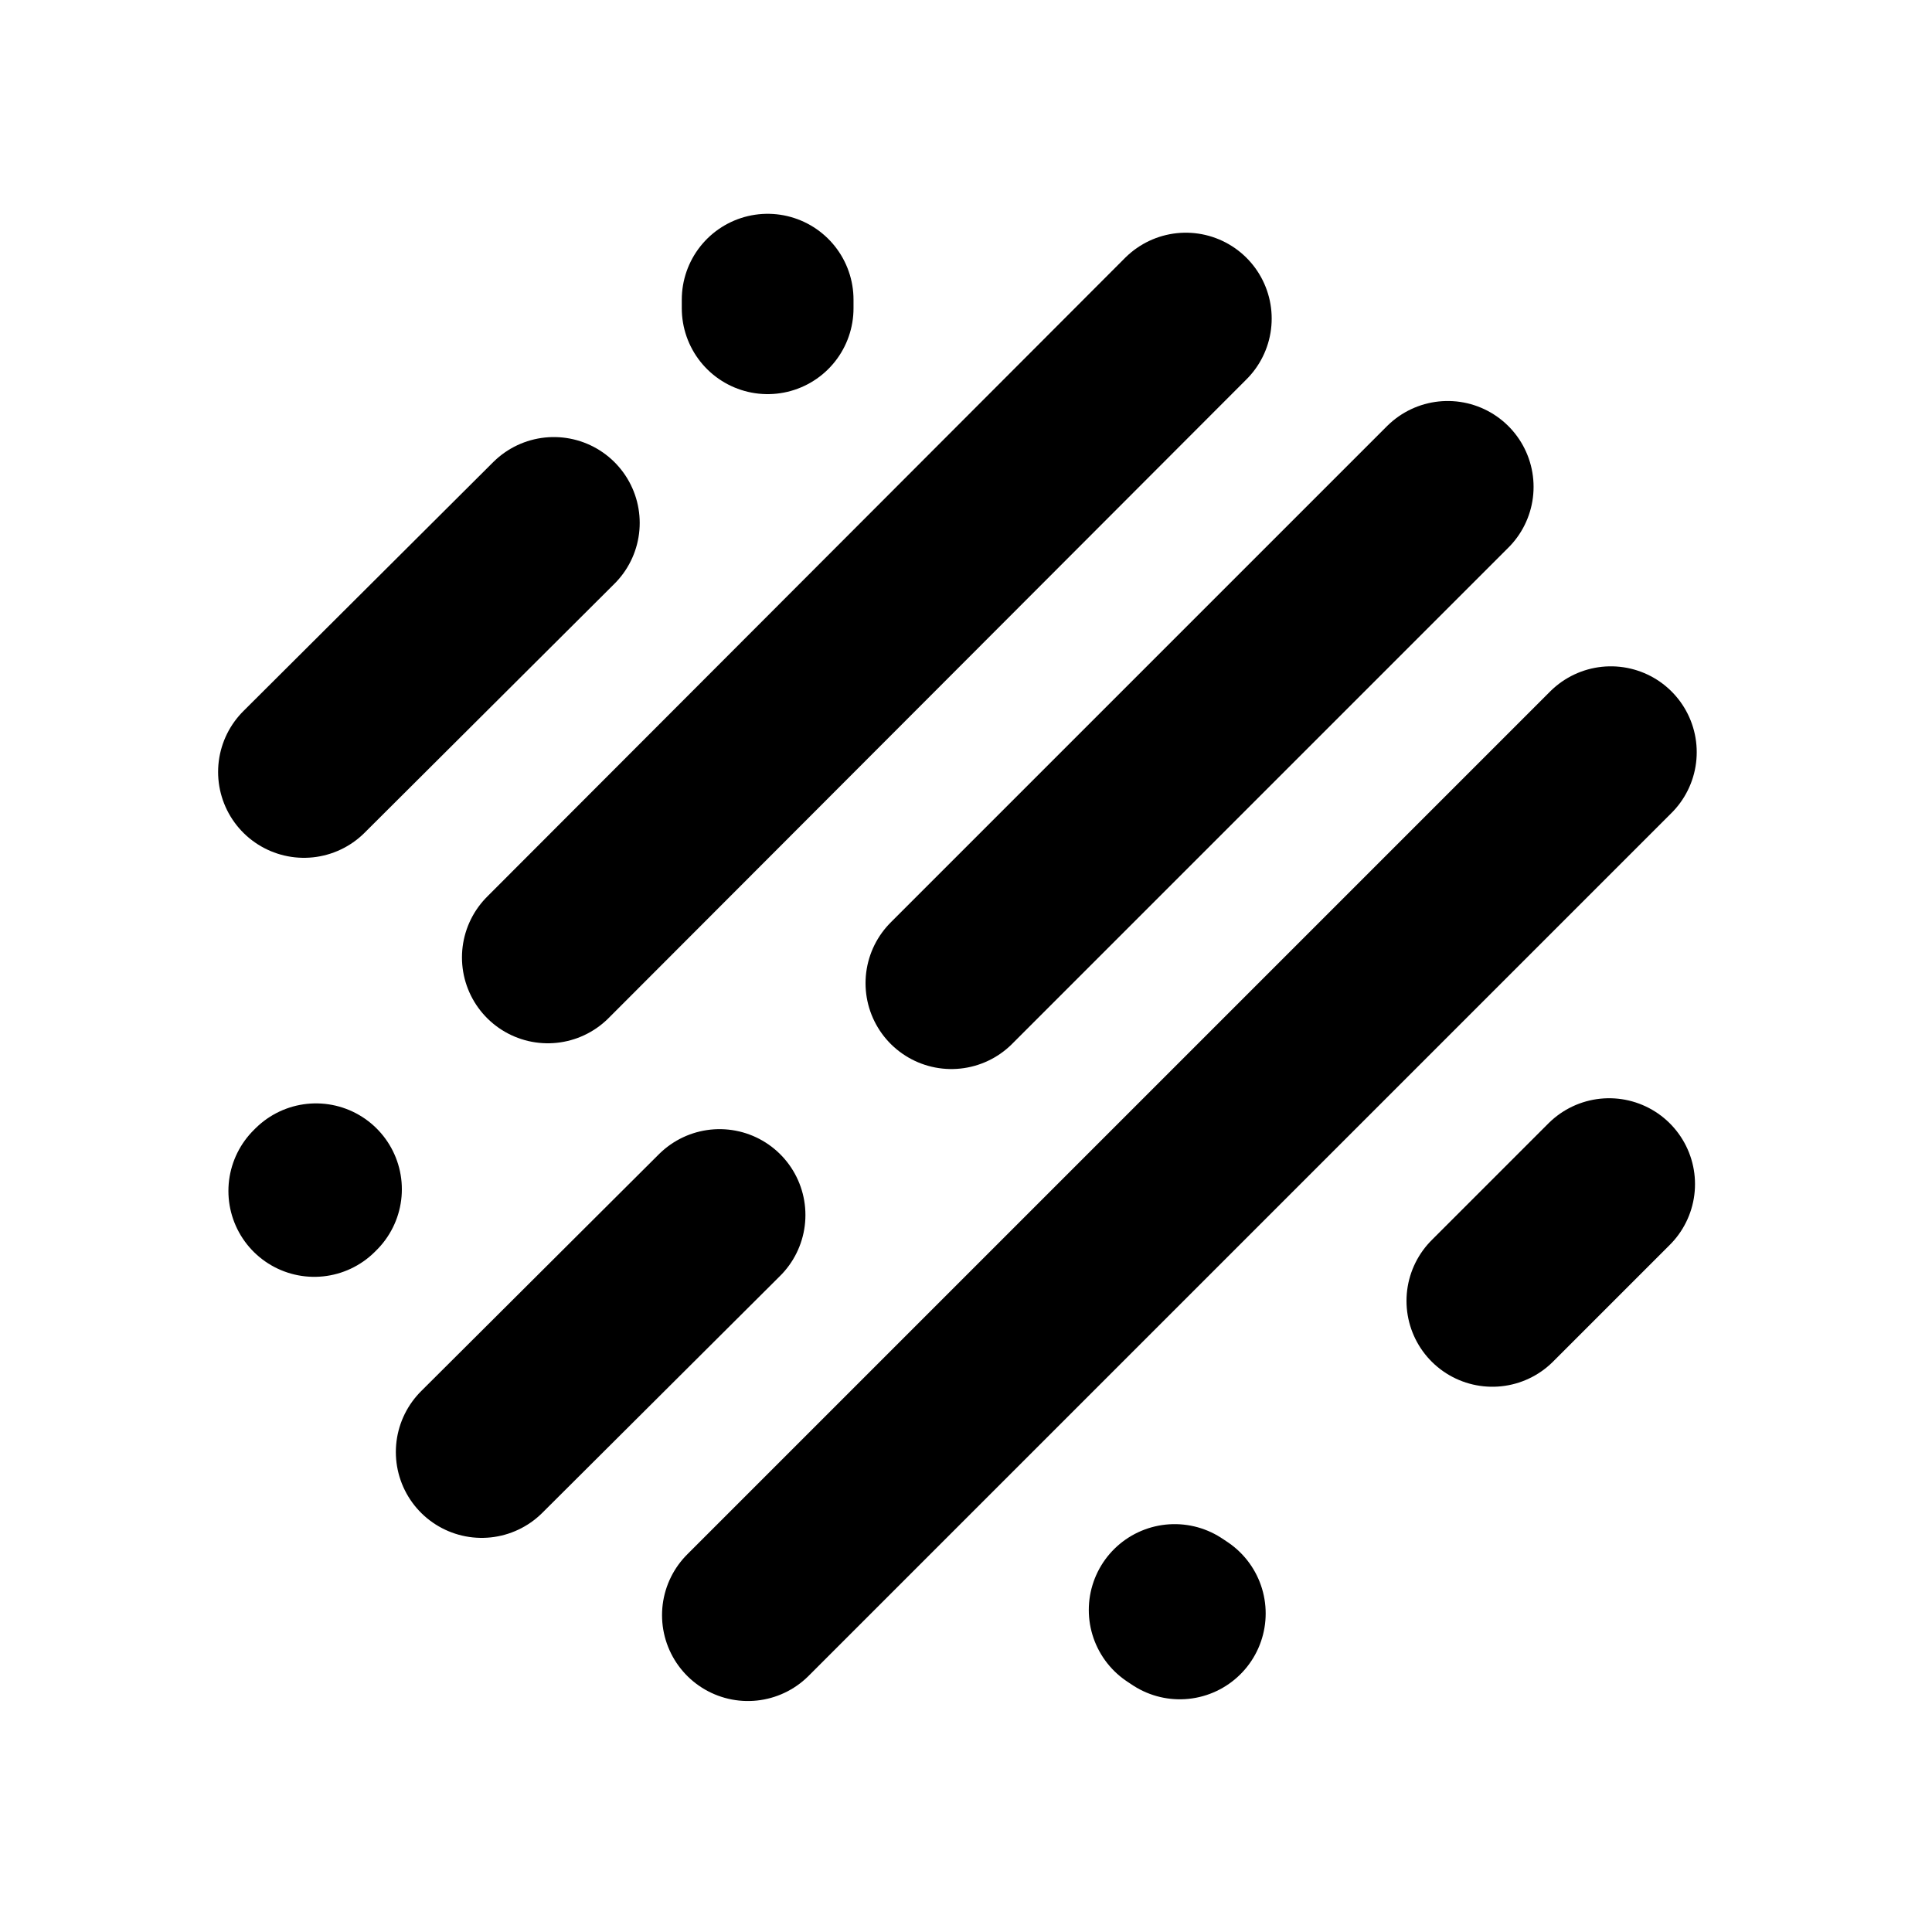
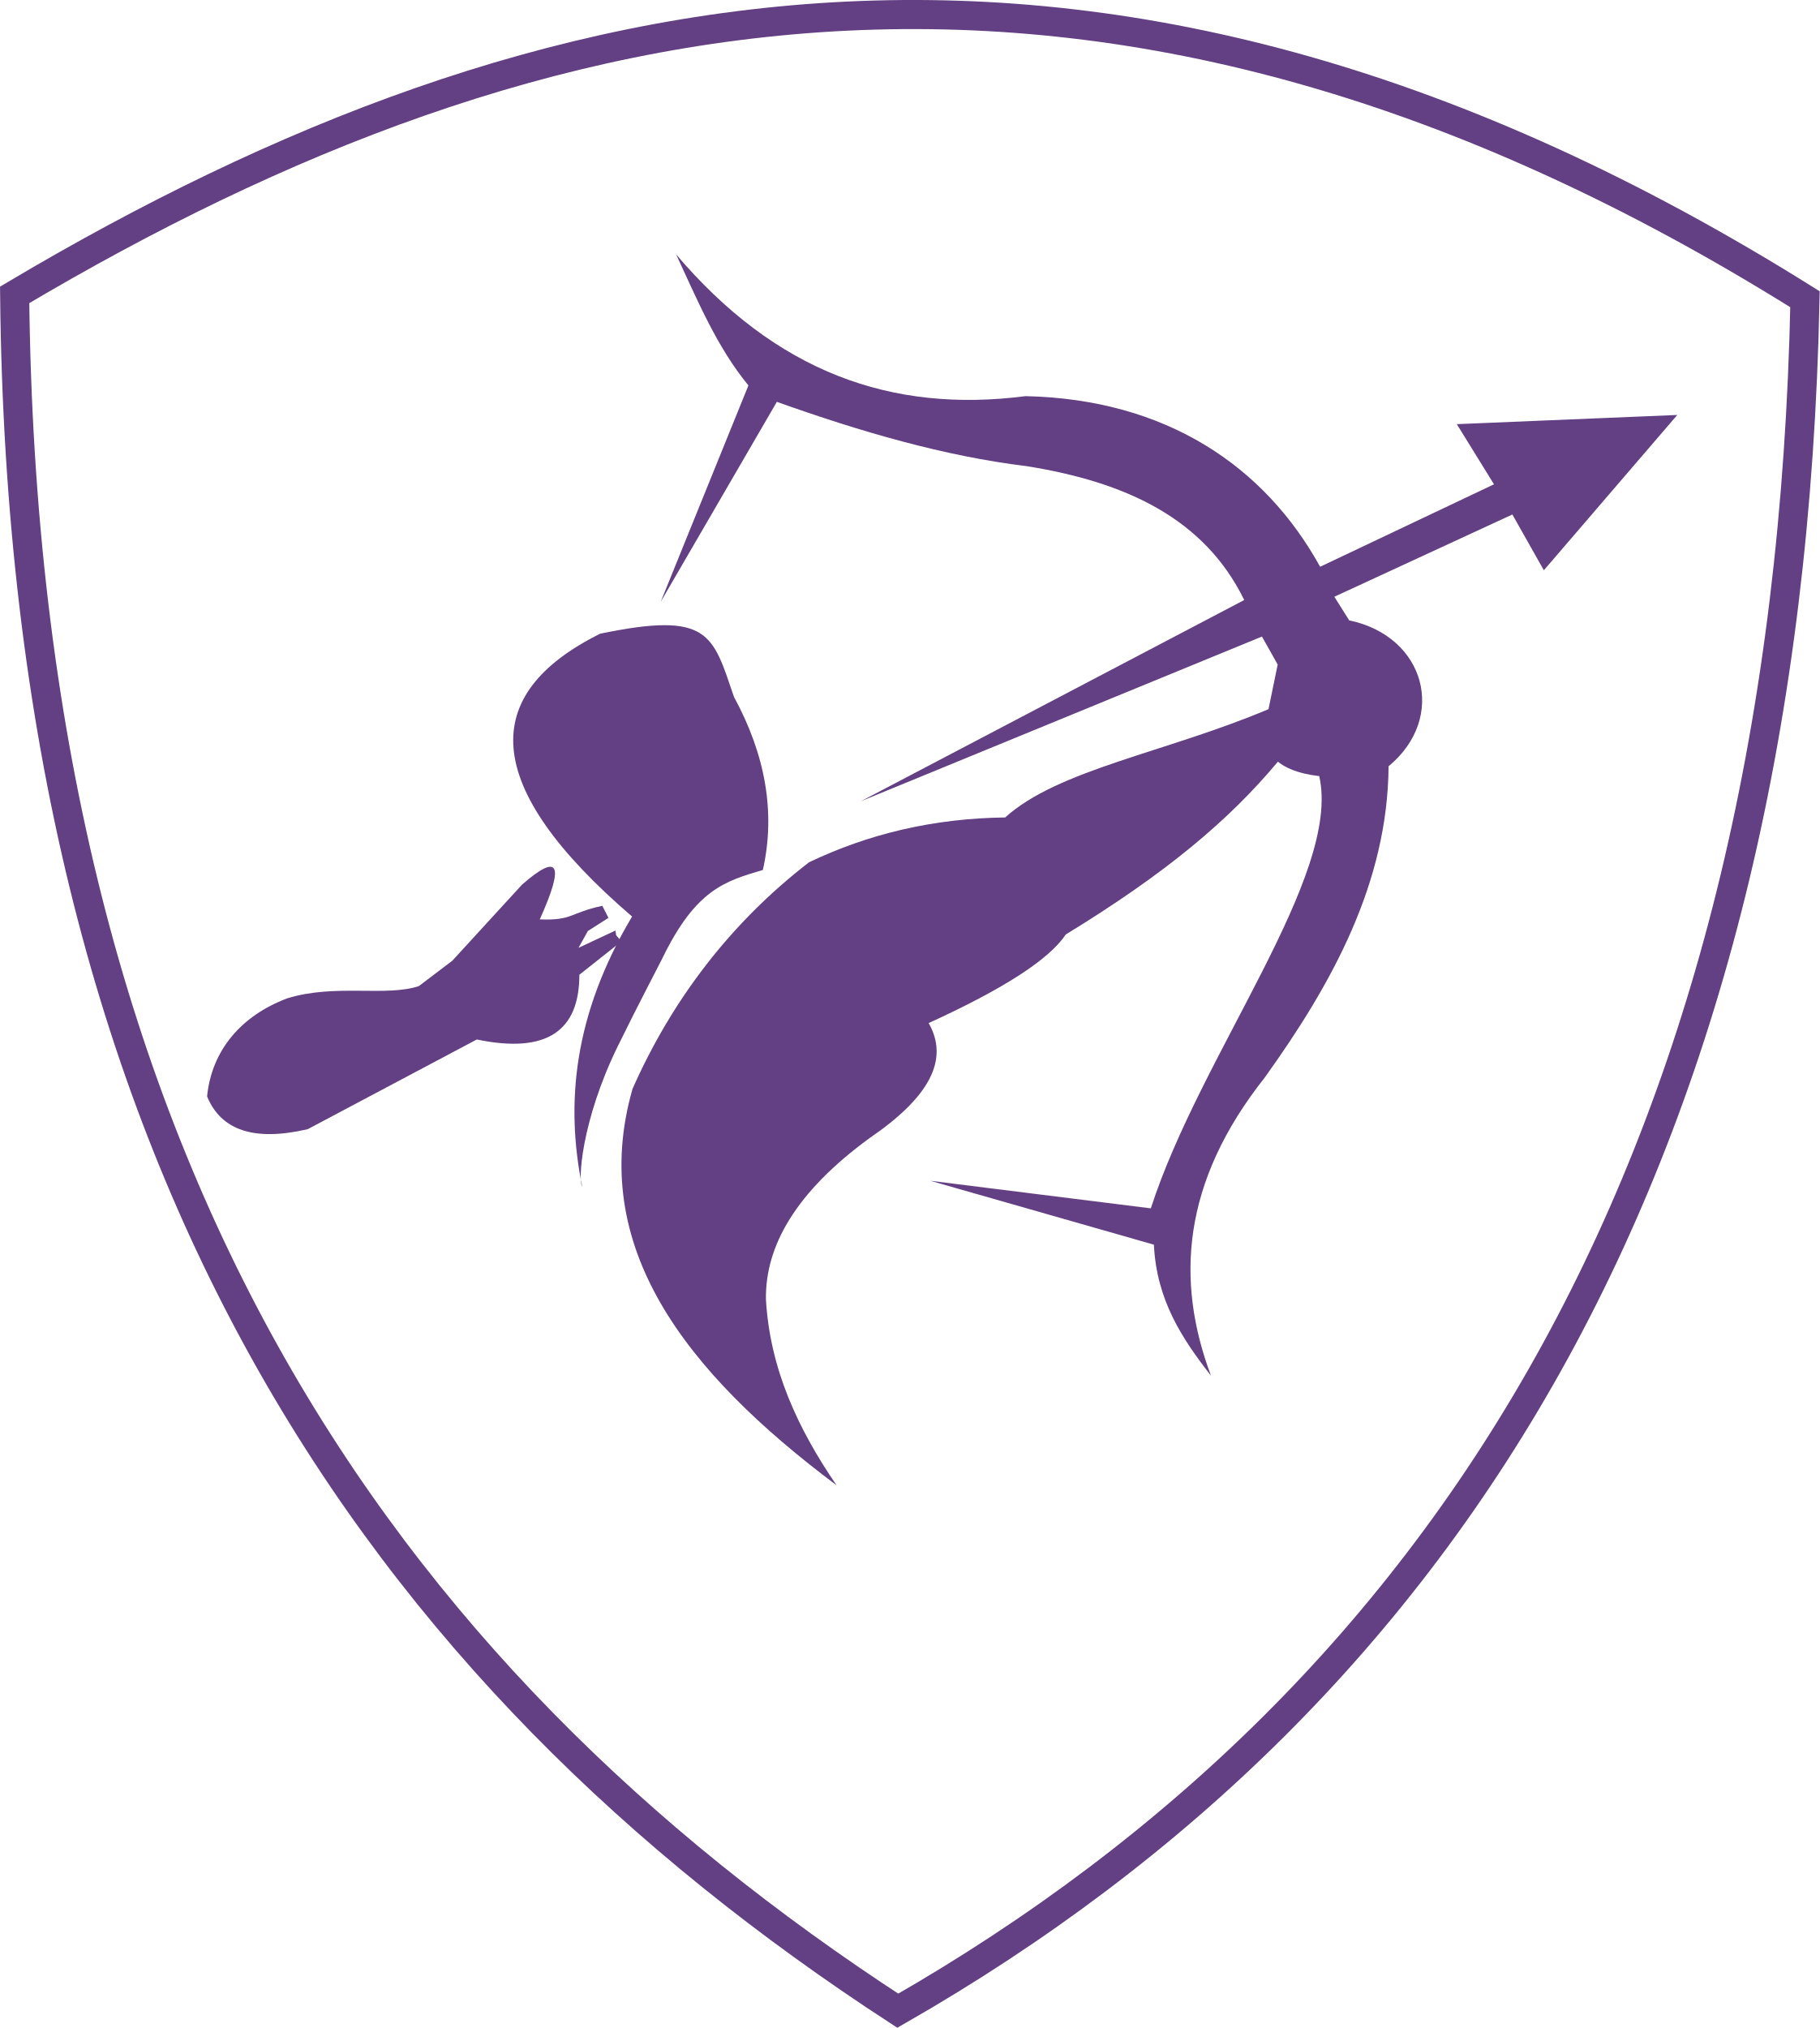
- <svg xmlns="http://www.w3.org/2000/svg" version="1.1" id="Layer_1" x="0px" y="0px" viewBox="0 0 225 225" style="enable-background:new 0 0 225 225;" xml:space="preserve">
-   <style type="text/css">
- 	.st0{fill:none;stroke:#000000;stroke-width:20;stroke-linecap:round;stroke-miterlimit:3;}
- </style>
-   <g transform="matrix( 1, 0, 0, 1, 0,0) ">
-     <g>
-       <path id="Layer0_0_1_STROKES" class="st0" d="M173.8,151.5l13.6-13.6 M35.4,89.9l29.1-29 M89.4,34.9v1 M137.4,187.9l-0.6-0.4     M36.6,138.7l0.2-0.2 M56.1,169.1l27.7-27.6 M63.8,111.5l74.3-74.4 M87.1,188.1L187.6,87.6 M110.8,114.5l57.8-57.8" />
+ <svg xmlns="http://www.w3.org/2000/svg" xml:space="preserve" width="33.033mm" height="36.804mm" style="shape-rendering:geometricPrecision; text-rendering:geometricPrecision; image-rendering:optimizeQuality; fill-rule:evenodd; clip-rule:evenodd" viewBox="0 0 8.321 9.271">
+   <defs>
+     <style type="text/css">
+    
+     @font-face { font-family:"Constantia";src:url("#FontID0") format(svg)}
+     .str2 {stroke:#633F83;stroke-width:0.019}
+     .str0 {stroke:#633F83;stroke-width:0.133}
+     .str1 {stroke-width:28.502}
+     .fil0 {fill:#0000}
+     .fil1 {fill:#633F83}
+     .fnt0 {font-weight:normal;font-size:0.673;font-family:'Constantia'}
+    
+   </style>
+   </defs>
+   <g id="Layer_x0020_1">
+     <path class="fil0 str0" d="M0.067 1.348c2.417,-1.435 5.009,-1.97 8.186,0.02 -0.079,3.856 -1.579,6.352 -4.148,7.824 -2.371,-1.543 -3.998,-3.864 -4.038,-7.844z" />
+     <g id="_36715248">
+       <path id="_36714744" class="fil1" d="M3.088 1.159c0.459,0.542 0.987,0.731 1.601,0.652 0.644,0.014 1.094,0.321 1.347,0.78l0.795 -0.377 -0.17 -0.275 1.008 -0.042 -0.61 0.71 -0.144 -0.255 -0.814 0.376 0.068 0.108c0.349,0.073 0.449,0.444 0.18,0.667 -0.004,0.531 -0.256,0.991 -0.567,1.424 -0.378,0.478 -0.408,0.928 -0.245,1.362 -0.131,-0.168 -0.249,-0.345 -0.261,-0.599l-1.022 -0.292 1.008 0.126c0.227,-0.705 0.873,-1.521 0.77,-1.976 -0.103,-0.012 -0.159,-0.041 -0.189,-0.066 -0.224,0.268 -0.509,0.508 -0.97,0.79 -0.076,0.114 -0.283,0.248 -0.627,0.405 0.096,0.168 0.002,0.34 -0.269,0.525 -0.34,0.248 -0.478,0.495 -0.475,0.737 0.018,0.319 0.147,0.594 0.323,0.851 -0.692,-0.518 -1.139,-1.092 -0.933,-1.812 0.18,-0.407 0.449,-0.76 0.807,-1.036 0.27,-0.129 0.567,-0.201 0.897,-0.205 0.242,-0.219 0.732,-0.296 1.204,-0.495l0.042 -0.204 -0.072 -0.128 -1.834 0.753 1.753 -0.92c-0.182,-0.372 -0.538,-0.539 -0.995,-0.612 -0.377,-0.046 -0.758,-0.157 -1.142,-0.294l-0.531 0.914 0.401 -0.989c-0.145,-0.176 -0.234,-0.392 -0.332,-0.602z" />
+       <path id="_36715272" class="fil1" d="M2.663 5.425c-0.022,-0.019 -0.006,-0.3 0.162,-0.643 0.093,-0.19 0.197,-0.387 0.202,-0.398 0.154,-0.319 0.289,-0.356 0.461,-0.407 0.059,-0.262 0.012,-0.526 -0.132,-0.791 -0.098,-0.286 -0.111,-0.393 -0.612,-0.289 -0.555,0.276 -0.549,0.696 0.146,1.293 -0.266,0.447 -0.306,0.852 -0.228,1.235z" />
+       <path id="_36715416" class="fil1" d="M0.947 5.011c0.021,-0.208 0.154,-0.367 0.366,-0.447 0.22,-0.068 0.451,-0.006 0.602,-0.056l0.153 -0.116 0.319 -0.348c0.165,-0.144 0.198,-0.101 0.081,0.159 0.151,0.006 0.136,-0.03 0.286,-0.062l0.028 0.055 -0.094 0.06 -0.043 0.077 0.169 -0.079 0.003 0.021 0.024 0.029 -0.192 0.152c-0,0.251 -0.142,0.364 -0.469,0.296l-0.773 0.41c-0.245,0.057 -0.395,0.005 -0.459,-0.147z" />
    </g>
  </g>
</svg>
